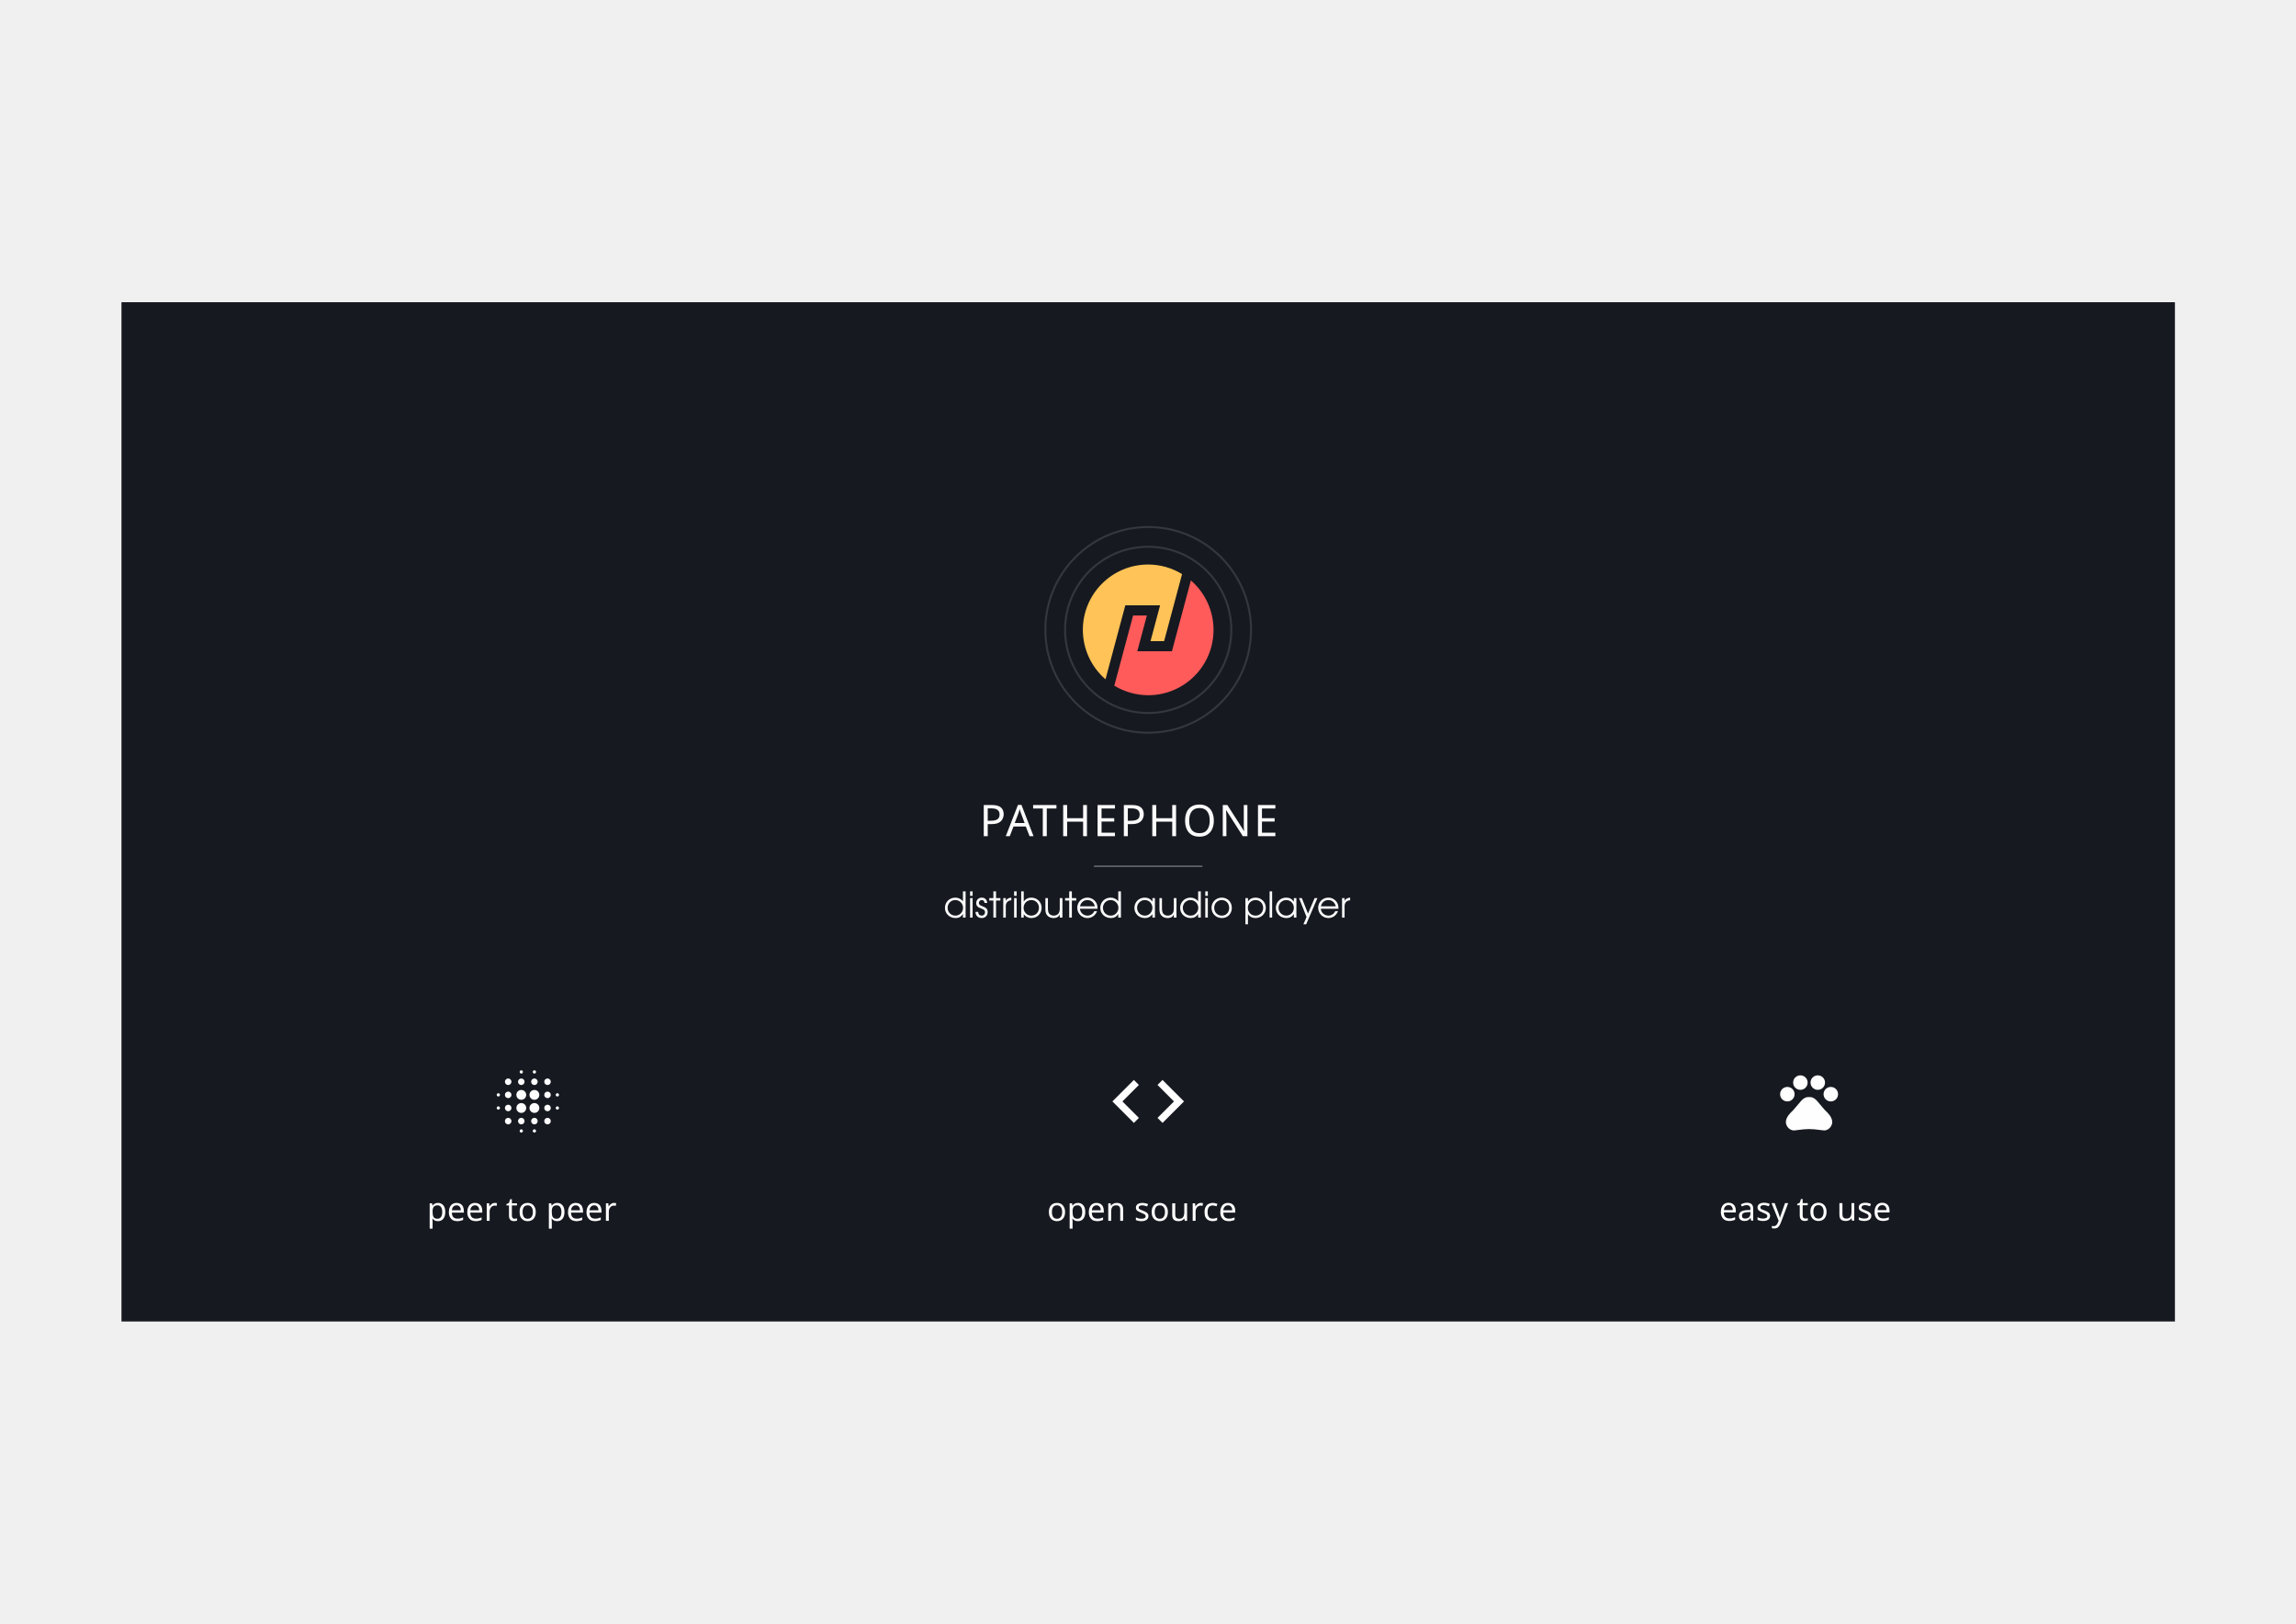
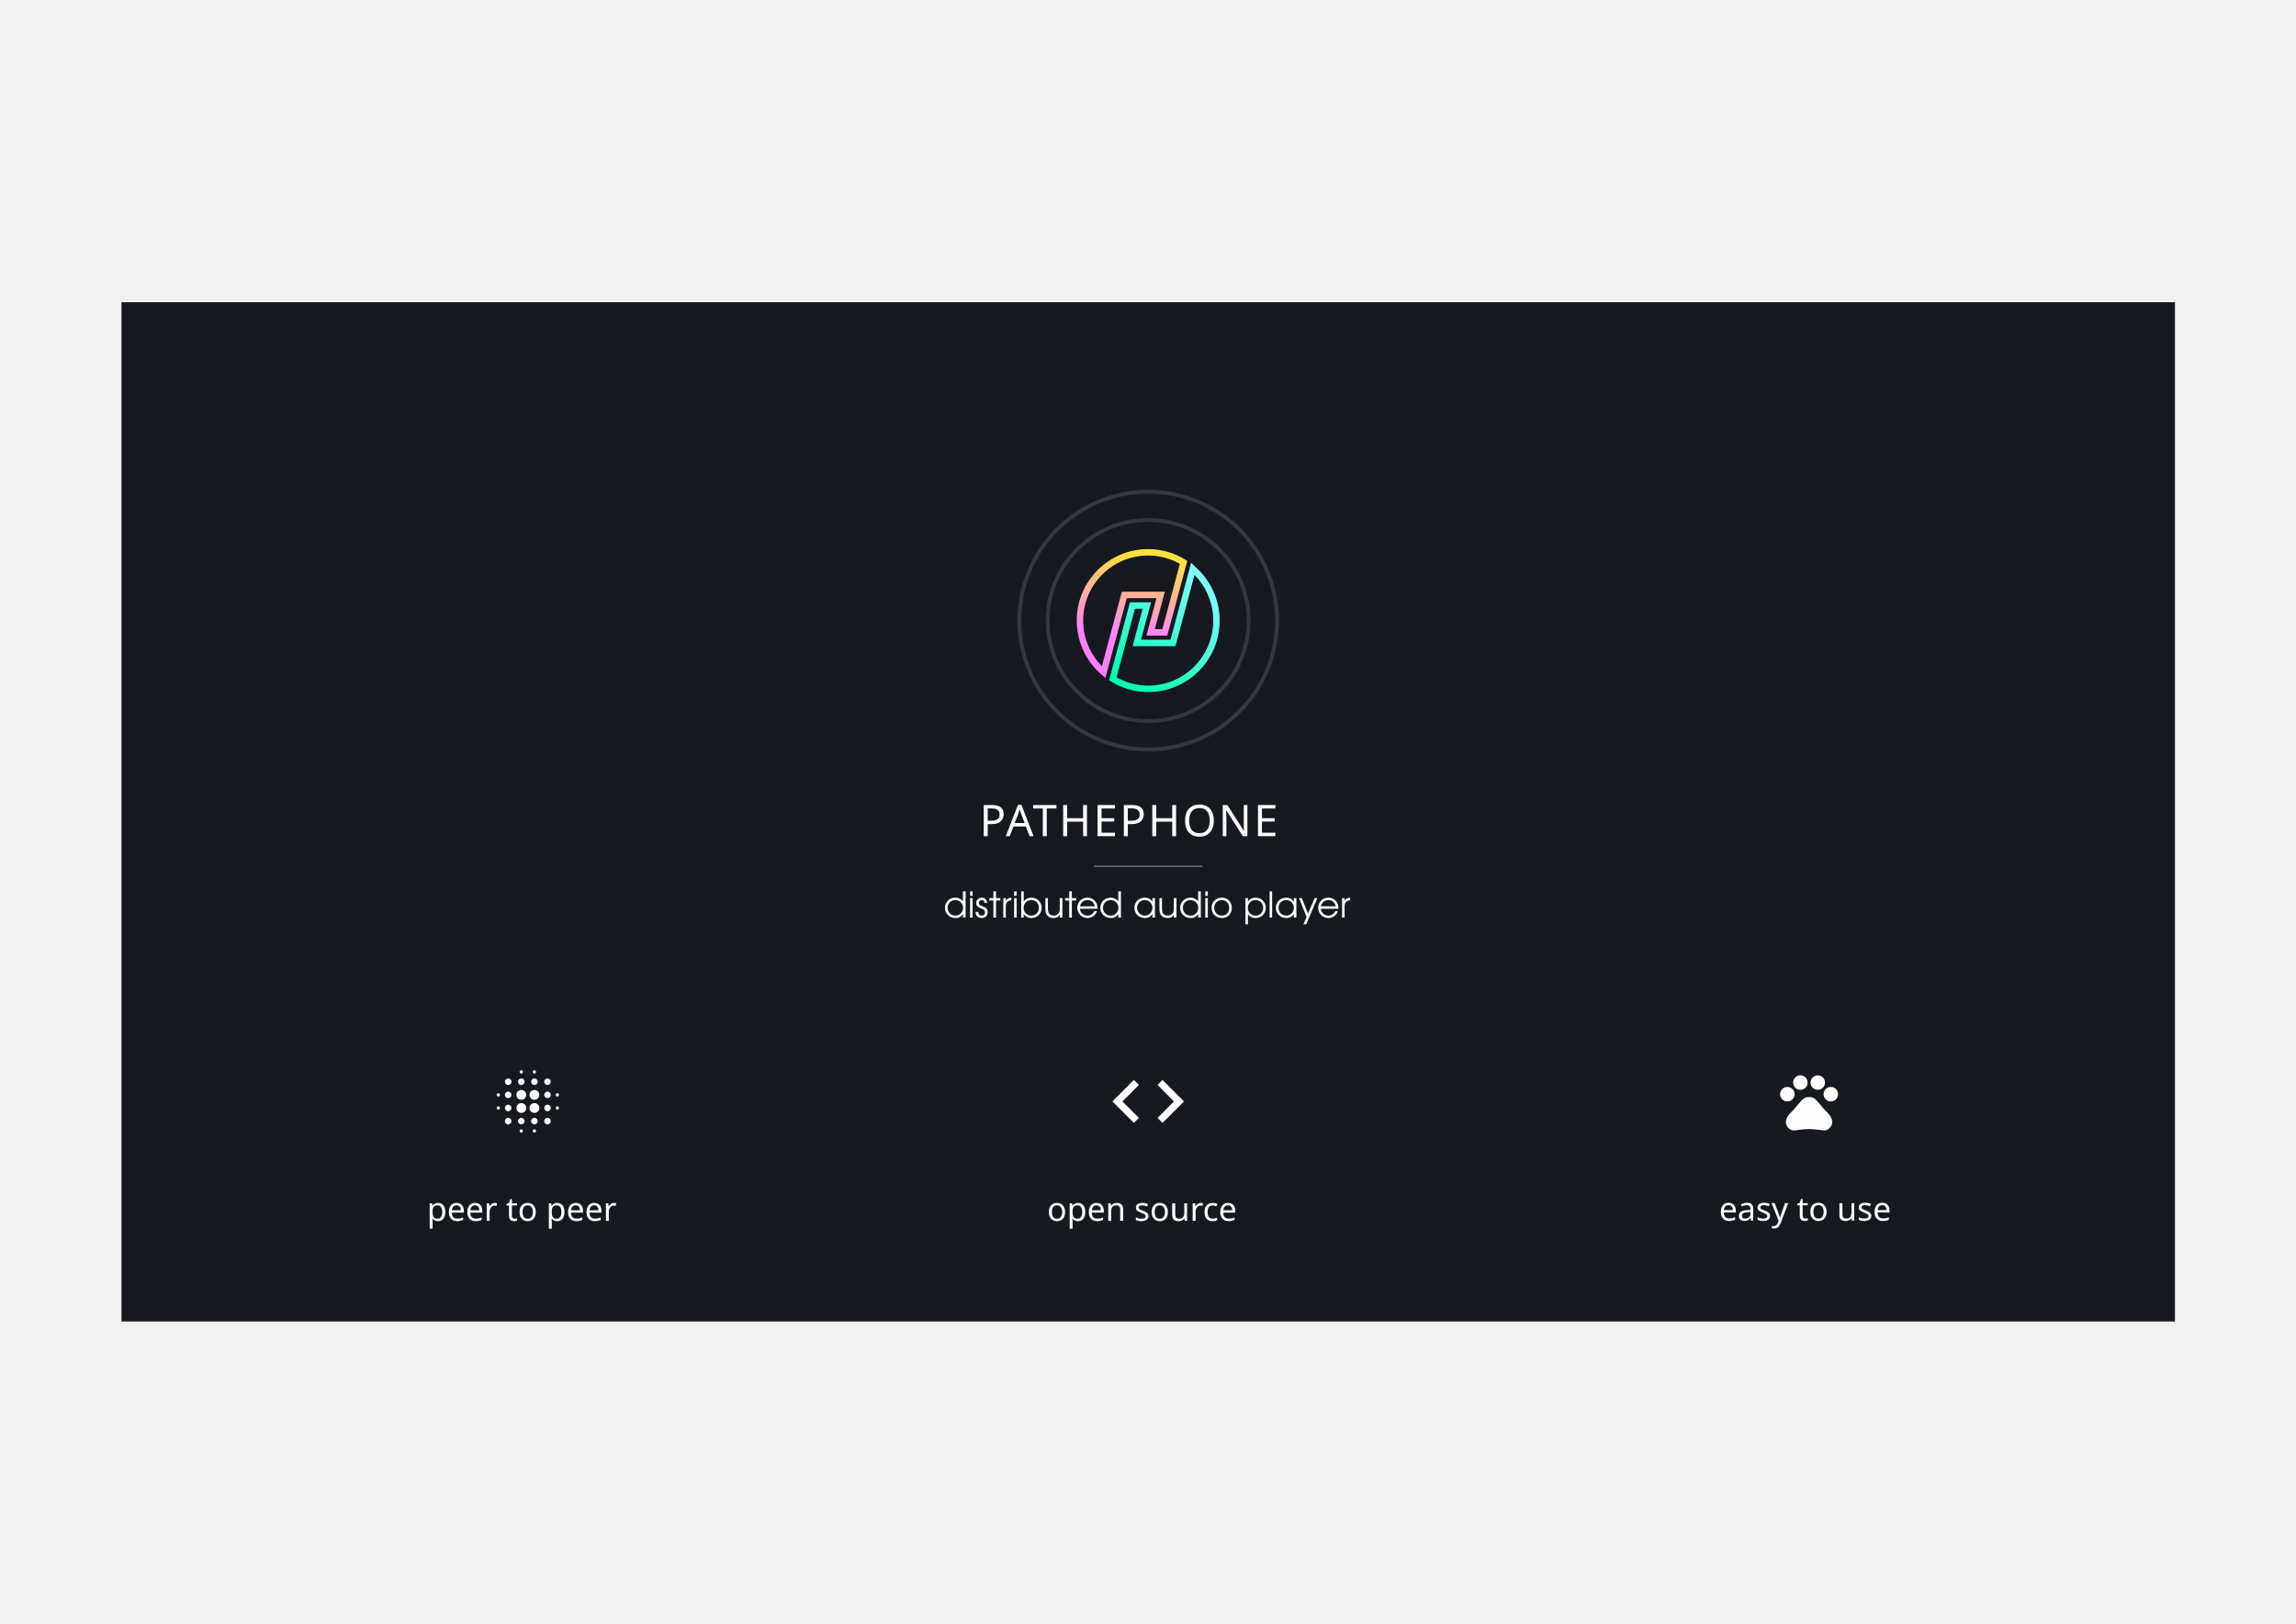
- <svg xmlns="http://www.w3.org/2000/svg" width="297mm" height="210mm" viewBox="0 0 297 210" version="1.1" id="svg8">
-   <defs id="defs2" />
+ <svg xmlns="http://www.w3.org/2000/svg" xmlns:xlink="http://www.w3.org/1999/xlink" width="297mm" height="210mm" viewBox="0 0 297 210" version="1.1" id="svg8">
+   <defs id="defs2">
+     <linearGradient xlink:href="#linearGradient879" id="linearGradient881" x1="8.433" y1="288.239" x2="4.696" y2="293.371" gradientUnits="userSpaceOnUse" />
+     <linearGradient id="linearGradient879">
+       <stop style="stop-color:#82ffff;stop-opacity:1" offset="0" id="stop875" />
+       <stop style="stop-color:#01ffaf;stop-opacity:1" offset="1" id="stop877" />
+     </linearGradient>
+     <linearGradient xlink:href="#linearGradient863" id="linearGradient865" x1="8.004" y1="287.929" x2="7.507" y2="291.695" gradientUnits="userSpaceOnUse" />
+     <linearGradient id="linearGradient863">
+       <stop style="stop-color:#ffe13f;stop-opacity:1" offset="0" id="stop859" />
+       <stop style="stop-color:#ff7fff;stop-opacity:1" offset="1" id="stop861" />
+     </linearGradient>
+   </defs>
  <g id="layer4" style="display:inline" transform="translate(0,-87)">
    <rect style="fill:#161920;fill-opacity:1;stroke:none;stroke-width:1.722;stroke-miterlimit:4;stroke-dasharray:none;stroke-opacity:1" id="rect4298" width="265.627" height="131.828" x="15.712" y="126.086" />
-     <g transform="matrix(2.583135,0,0,2.583135,132.1223,-582.3247)" id="g4626">
-       <path id="path880-3" d="m 8.488,288.175 -0.95,3.547 H 5.804 L 6.284,289.93 H 5.594 l -0.941,3.513 a 3.272,3.272 0 0 0 1.697,0.479 3.272,3.272 0 0 0 3.272,-3.272 3.272,3.272 0 0 0 -1.134,-2.475 z" style="fill:#ff5b5b;fill-opacity:1;stroke:none;stroke-width:0.61;stroke-linecap:butt;stroke-miterlimit:4;stroke-dasharray:none;stroke-opacity:1" />
-       <path id="path855-6" d="m 6.35,287.378 a 3.272,3.272 0 0 0 -3.272,3.272 3.272,3.272 0 0 0 1.134,2.475 l 0.992,-3.703 h 1.742 l -0.48,1.792 h 0.681 l 0.9,-3.357 A 3.272,3.272 0 0 0 6.35,287.378 Z" style="fill:#ffc357;fill-opacity:1;stroke:none;stroke-width:0.61;stroke-linecap:butt;stroke-miterlimit:4;stroke-dasharray:none;stroke-opacity:1" />
+     <g id="g903" transform="translate(4.143725)">
+       <circle r="16.666" cy="167.261" cx="144.381" id="path4582-7-3" style="fill:none;fill-opacity:1;stroke:#ffffff;stroke-width:0.5;stroke-miterlimit:4;stroke-dasharray:none;stroke-opacity:0.13" />
+       <g transform="matrix(2.769274,0,0,2.769274,126.7965,-637.6288)" id="g936">
+         <path style="opacity:1;fill:none;fill-opacity:1;stroke:url(#linearGradient881);stroke-width:0.3;stroke-linecap:butt;stroke-miterlimit:4;stroke-dasharray:none;stroke-opacity:1;paint-order:stroke markers fill" d="m 8.433,288.239 -0.926,3.456 H 5.818 l 0.468,-1.746 H 5.614 l -0.917,3.423 a 3.188,3.188 0 0 0 1.654,0.467 3.188,3.188 0 0 0 3.188,-3.188 3.188,3.188 0 0 0 -1.105,-2.411 z" id="path880-3-6" />
+         <path style="opacity:1;fill:none;fill-opacity:1;stroke:url(#linearGradient865);stroke-width:0.3;stroke-linecap:butt;stroke-miterlimit:4;stroke-dasharray:none;stroke-opacity:1;paint-order:normal" d="m 6.35,287.462 a 3.188,3.188 0 0 0 -3.188,3.188 3.188,3.188 0 0 0 1.105,2.411 L 5.234,289.454 H 6.931 l -0.468,1.746 h 0.664 l 0.876,-3.271 a 3.188,3.188 0 0 0 -1.654,-0.467 z" id="path855-6-7" />
+       </g>
+       <circle r="13.002" cy="167.261" cx="144.381" id="path4582-7-7" style="fill:none;fill-opacity:1;stroke:#ffffff;stroke-width:0.5;stroke-miterlimit:4;stroke-dasharray:none;stroke-opacity:0.13" />
    </g>
-     <circle style="fill:none;fill-opacity:1;stroke:#ffffff;stroke-width:0.258;stroke-miterlimit:4;stroke-dasharray:none;stroke-opacity:0.13" id="path4582" cx="148.525" cy="168.464" r="10.75" />
-     <circle style="fill:none;fill-opacity:1;stroke:#ffffff;stroke-width:0.258;stroke-miterlimit:4;stroke-dasharray:none;stroke-opacity:0.13" id="path4582-7" cx="148.525" cy="168.464" r="13.302" />
  </g>
  <g id="layer3" style="display:inline" transform="translate(0,-87)" />
  <g id="layer1" style="display:inline" transform="translate(0,-87)" />
  <g id="layer2" style="display:inline" transform="translate(0,-87)" />
  <g id="layer5" style="display:inline" transform="translate(0,-87)">
    <text xml:space="preserve" style="font-style:normal;font-weight:normal;font-size:10.583px;line-height:6.615px;font-family:sans-serif;letter-spacing:0.265px;word-spacing:0px;opacity:0.98;fill:#000000;fill-opacity:1;stroke:none;stroke-width:0.265px;stroke-linecap:butt;stroke-linejoin:miter;stroke-opacity:1" x="126.707" y="195.149" id="text38">
      <tspan id="tspan36" x="126.707" y="195.149" style="font-style:normal;font-variant:normal;font-weight:normal;font-stretch:normal;font-size:5.644px;font-family:Montserrat;-inkscape-font-specification:'Montserrat, Normal';font-variant-ligatures:normal;font-variant-caps:normal;font-variant-numeric:normal;font-feature-settings:normal;text-align:start;letter-spacing:0.265px;writing-mode:lr-tb;text-anchor:start;fill:#ffffff;fill-opacity:1;stroke-width:0.265px">PATHEPHONE</tspan>
    </text>
    <text xml:space="preserve" style="font-style:normal;font-weight:normal;font-size:10.583px;line-height:6.615px;font-family:sans-serif;letter-spacing:0px;word-spacing:0px;opacity:0.98;fill:#000000;fill-opacity:1;stroke:none;stroke-width:0.265px;stroke-linecap:butt;stroke-linejoin:miter;stroke-opacity:1" x="122.047" y="205.671" id="text847">
      <tspan id="tspan845" x="122.047" y="205.671" style="font-style:normal;font-variant:normal;font-weight:normal;font-stretch:normal;font-size:4.586px;font-family:'URW Gothic L';-inkscape-font-specification:'URW Gothic L';fill:#ffffff;fill-opacity:1;stroke-width:0.265px">distributed audio player</tspan>
    </text>
    <g style="display:inline" id="g2773" transform="matrix(0.7540984,0,0,0.7540984,17.78853,57.91192)">
      <rect y="219.402" x="58.749" height="16.15" width="16.415" id="rect2717" style="opacity:1;fill:#161920;fill-opacity:1;stroke:none;stroke-width:0.15;stroke-linecap:butt;stroke-linejoin:round;stroke-miterlimit:4;stroke-dasharray:none;stroke-opacity:0.148;paint-order:normal" />
      <path id="path1185" d="m 60.208,220.727 h 13.498 v 13.498 h -13.498 z" style="opacity:1;fill:#161920;fill-opacity:1;stroke:none;stroke-width:0.562;stroke-opacity:0.148" />
      <path id="path1183" d="m 63.582,228.039 c -0.309,0 -0.562,0.253 -0.562,0.562 0,0.309 0.253,0.562 0.562,0.562 0.309,0 0.562,-0.253 0.562,-0.562 0,-0.309 -0.253,-0.562 -0.562,-0.562 z m 0,2.25 c -0.309,0 -0.562,0.253 -0.562,0.562 0,0.309 0.253,0.562 0.562,0.562 0.309,0 0.562,-0.253 0.562,-0.562 0,-0.309 -0.253,-0.562 -0.562,-0.562 z m 0,-4.499 c -0.309,0 -0.562,0.253 -0.562,0.562 0,0.309 0.253,0.562 0.562,0.562 0.309,0 0.562,-0.253 0.562,-0.562 0,-0.309 -0.253,-0.562 -0.562,-0.562 z m -1.687,0.281 c -0.157,0 -0.281,0.124 -0.281,0.281 0,0.157 0.124,0.281 0.281,0.281 0.157,0 0.281,-0.124 0.281,-0.281 0,-0.157 -0.124,-0.281 -0.281,-0.281 z m 1.687,-2.531 c -0.309,0 -0.562,0.253 -0.562,0.562 0,0.309 0.253,0.562 0.562,0.562 0.309,0 0.562,-0.253 0.562,-0.562 0,-0.309 -0.253,-0.562 -0.562,-0.562 z m 8.436,3.093 c 0.157,0 0.281,-0.124 0.281,-0.281 0,-0.157 -0.124,-0.281 -0.281,-0.281 -0.157,0 -0.281,0.124 -0.281,0.281 0,0.157 0.124,0.281 0.281,0.281 z m -3.937,-1.968 c 0.309,0 0.562,-0.253 0.562,-0.562 0,-0.309 -0.253,-0.562 -0.562,-0.562 -0.309,0 -0.562,0.253 -0.562,0.562 0,0.309 0.253,0.562 0.562,0.562 z m 0,-1.968 c 0.157,0 0.281,-0.124 0.281,-0.281 0,-0.157 -0.124,-0.281 -0.281,-0.281 -0.157,0 -0.281,0.124 -0.281,0.281 0,0.157 0.124,0.281 0.281,0.281 z m -6.187,5.624 c -0.157,0 -0.281,0.124 -0.281,0.281 0,0.157 0.124,0.281 0.281,0.281 0.157,0 0.281,-0.124 0.281,-0.281 0,-0.157 -0.124,-0.281 -0.281,-0.281 z m 3.937,3.937 c -0.157,0 -0.281,0.124 -0.281,0.281 0,0.157 0.124,0.281 0.281,0.281 0.157,0 0.281,-0.124 0.281,-0.281 0,-0.157 -0.124,-0.281 -0.281,-0.281 z m 0,-9.561 c 0.157,0 0.281,-0.124 0.281,-0.281 0,-0.157 -0.124,-0.281 -0.281,-0.281 -0.157,0 -0.281,0.124 -0.281,0.281 0,0.157 0.124,0.281 0.281,0.281 z m 0,1.968 c 0.309,0 0.562,-0.253 0.562,-0.562 0,-0.309 -0.253,-0.562 -0.562,-0.562 -0.309,0 -0.562,0.253 -0.562,0.562 0,0.309 0.253,0.562 0.562,0.562 z m 0,3.093 c -0.467,0 -0.844,0.377 -0.844,0.844 0,0.467 0.377,0.844 0.844,0.844 0.467,0 0.844,-0.377 0.844,-0.844 0,-0.467 -0.377,-0.844 -0.844,-0.844 z m 4.499,0.281 c -0.309,0 -0.562,0.253 -0.562,0.562 0,0.309 0.253,0.562 0.562,0.562 0.309,0 0.562,-0.253 0.562,-0.562 0,-0.309 -0.253,-0.562 -0.562,-0.562 z m 0,2.25 c -0.309,0 -0.562,0.253 -0.562,0.562 0,0.309 0.253,0.562 0.562,0.562 0.309,0 0.562,-0.253 0.562,-0.562 0,-0.309 -0.253,-0.562 -0.562,-0.562 z m 0,-4.499 c -0.309,0 -0.562,0.253 -0.562,0.562 0,0.309 0.253,0.562 0.562,0.562 0.309,0 0.562,-0.253 0.562,-0.562 0,-0.309 -0.253,-0.562 -0.562,-0.562 z m 0,-2.25 c -0.309,0 -0.562,0.253 -0.562,0.562 0,0.309 0.253,0.562 0.562,0.562 0.309,0 0.562,-0.253 0.562,-0.562 0,-0.309 -0.253,-0.562 -0.562,-0.562 z m 1.687,4.781 c -0.157,0 -0.281,0.124 -0.281,0.281 0,0.157 0.124,0.281 0.281,0.281 0.157,0 0.281,-0.124 0.281,-0.281 0,-0.157 -0.124,-0.281 -0.281,-0.281 z m -3.937,1.968 c -0.309,0 -0.562,0.253 -0.562,0.562 0,0.309 0.253,0.562 0.562,0.562 0.309,0 0.562,-0.253 0.562,-0.562 0,-0.309 -0.253,-0.562 -0.562,-0.562 z m 0,1.968 c -0.157,0 -0.281,0.124 -0.281,0.281 0,0.157 0.124,0.281 0.281,0.281 0.157,0 0.281,-0.124 0.281,-0.281 0,-0.157 -0.124,-0.281 -0.281,-0.281 z m -2.25,-6.749 c -0.467,0 -0.844,0.377 -0.844,0.844 0,0.467 0.377,0.844 0.844,0.844 0.467,0 0.844,-0.377 0.844,-0.844 0,-0.467 -0.377,-0.844 -0.844,-0.844 z m 0,4.781 c -0.309,0 -0.562,0.253 -0.562,0.562 0,0.309 0.253,0.562 0.562,0.562 0.309,0 0.562,-0.253 0.562,-0.562 0,-0.309 -0.253,-0.562 -0.562,-0.562 z m 2.25,-2.531 c -0.467,0 -0.844,0.377 -0.844,0.844 0,0.467 0.377,0.844 0.844,0.844 0.467,0 0.844,-0.377 0.844,-0.844 0,-0.467 -0.377,-0.844 -0.844,-0.844 z m 0,-2.25 c -0.467,0 -0.844,0.377 -0.844,0.844 0,0.467 0.377,0.844 0.844,0.844 0.467,0 0.844,-0.377 0.844,-0.844 0,-0.467 -0.377,-0.844 -0.844,-0.844 z" style="fill:#fdfdfd;fill-opacity:1;stroke:none;stroke-width:0.562;stroke-opacity:1" />
    </g>
    <text id="text1519" y="244.892" x="55.221" style="font-style:normal;font-weight:normal;font-size:10.583px;line-height:6.615px;font-family:sans-serif;letter-spacing:0px;word-spacing:0px;fill:#000000;fill-opacity:1;stroke:none;stroke-width:0.265px;stroke-linecap:butt;stroke-linejoin:miter;stroke-opacity:1" xml:space="preserve">
      <tspan style="font-style:normal;font-variant:normal;font-weight:normal;font-stretch:normal;font-size:4.233px;font-family:Montserrat;-inkscape-font-specification:Montserrat;fill:#ffffff;fill-opacity:1;stroke-width:0.265px" y="244.892" x="55.221" id="tspan1517">peer to peer</tspan>
    </text>
    <flowRoot xml:space="preserve" id="flowRoot1099" style="fill:black;fill-opacity:1;stroke:none;font-family:sans-serif;font-style:normal;font-weight:normal;font-size:40px;line-height:1.25;letter-spacing:0px;word-spacing:0px">
      <flowRegion id="flowRegion1101">
        <rect id="rect1103" width="1137.719" height="355.225" x="22.014" y="110.269" />
      </flowRegion>
      <flowPara id="flowPara1105" />
    </flowRoot>
    <path style="fill:none;stroke:#fbfbfb;stroke-width:0.21px;stroke-linecap:butt;stroke-linejoin:miter;stroke-opacity:0.318" d="m 141.509,199.042 h 14.032" id="path2734" />
    <text id="text1519-6" y="244.87" x="222.367" style="font-style:normal;font-weight:normal;font-size:10.583px;line-height:6.615px;font-family:sans-serif;letter-spacing:0px;word-spacing:0px;display:inline;fill:#000000;fill-opacity:1;stroke:none;stroke-width:0.265px;stroke-linecap:butt;stroke-linejoin:miter;stroke-opacity:1" xml:space="preserve">
      <tspan style="font-style:normal;font-variant:normal;font-weight:normal;font-stretch:normal;font-size:4.233px;font-family:Montserrat;-inkscape-font-specification:Montserrat;fill:#ffffff;fill-opacity:1;stroke-width:0.265px" y="244.87" x="222.367" id="tspan1517-0">easy to use</tspan>
    </text>
    <g id="g2817" transform="matrix(0.7233149,0,0,0.7233149,164.9792,154.5165)">
      <circle id="circle2736" r="1.296" cy="102.304" cx="91.555" style="fill:#fefefe;fill-opacity:1;stroke-width:0.518" />
      <circle id="circle2738" r="1.296" cy="100.231" cx="93.888" style="fill:#fefefe;fill-opacity:1;stroke-width:0.518" />
      <circle id="circle2740" r="1.296" cy="100.231" cx="96.998" style="fill:#fefefe;fill-opacity:1;stroke-width:0.518" />
      <circle id="circle2742" r="1.296" cy="102.304" cx="99.33" style="fill:#fefefe;fill-opacity:1;stroke-width:0.518" />
      <path id="path2744" d="m 98.21,105.082 c -0.451,-0.529 -0.829,-0.98 -1.285,-1.508 -0.238,-0.28 -0.544,-0.56 -0.907,-0.684 -0.057,-0.021 -0.114,-0.036 -0.171,-0.047 -0.13,-0.021 -0.27,-0.021 -0.404,-0.021 -0.135,0 -0.275,0 -0.409,0.026 -0.057,0.01 -0.114,0.026 -0.171,0.047 -0.363,0.124 -0.663,0.404 -0.907,0.684 -0.451,0.529 -0.829,0.98 -1.285,1.508 -0.679,0.679 -1.513,1.431 -1.358,2.483 0.15,0.529 0.529,1.052 1.208,1.202 0.378,0.078 1.586,-0.228 2.871,-0.228 h 0.093 c 1.285,0 2.493,0.301 2.871,0.228 0.679,-0.15 1.057,-0.679 1.208,-1.202 0.161,-1.057 -0.674,-1.809 -1.353,-2.488 z" style="fill:#fefefe;fill-opacity:1;stroke-width:0.518" />
      <path id="path2746" d="M 89.223,97.38 H 101.662 V 109.819 H 89.223 Z" style="fill:none;stroke-width:0.518" />
    </g>
    <text id="text1519-6-6" y="244.892" x="135.444" style="font-style:normal;font-weight:normal;font-size:10.583px;line-height:6.615px;font-family:sans-serif;letter-spacing:0px;word-spacing:0px;display:inline;fill:#000000;fill-opacity:1;stroke:none;stroke-width:0.265px;stroke-linecap:butt;stroke-linejoin:miter;stroke-opacity:1" xml:space="preserve">
      <tspan style="font-style:normal;font-variant:normal;font-weight:normal;font-stretch:normal;font-size:4.233px;font-family:Montserrat;-inkscape-font-specification:Montserrat;fill:#ffffff;fill-opacity:1;stroke-width:0.265px" y="244.892" x="135.444" id="tspan1517-0-2">open source</tspan>
    </text>
    <g id="g2878" transform="matrix(0.8076361,0,0,0.8076361,3.981299,137.1211)">
      <path id="path2858" d="m 172.09,107.44 h 13.763 v 13.763 h -13.763 z" style="fill:none;stroke-width:0.573" />
      <path id="path2860" d="m 177.481,116.96 -2.638,-2.638 2.638,-2.638 -0.803,-0.803 -3.441,3.441 3.441,3.441 z m 2.982,0 2.638,-2.638 -2.638,-2.638 0.803,-0.803 3.441,3.441 -3.441,3.441 z" style="fill:#ffffff;fill-opacity:1;stroke-width:0.573" />
    </g>
  </g>
  <g id="layer6" style="display:none" transform="translate(0,-87)">
    <flowRoot xml:space="preserve" id="flowRoot4300" style="font-style:normal;font-weight:normal;font-size:40px;line-height:25px;font-family:sans-serif;letter-spacing:0px;word-spacing:0px;fill:#000000;fill-opacity:1;stroke:none;stroke-width:1px;stroke-linecap:butt;stroke-linejoin:miter;stroke-opacity:1" transform="matrix(0.2645833,0,0,0.2645833,0.00928892,-12.60287)">
      <flowRegion id="flowRegion4302">
        <rect id="rect4304" width="298.462" height="62.69" x="202.726" y="709.226" />
      </flowRegion>
      <flowPara id="flowPara4306" style="font-style:normal;font-variant:normal;font-weight:normal;font-stretch:normal;font-size:18.667px;font-family:Cantarell;-inkscape-font-specification:Cantarell;text-align:center;text-anchor:middle;fill:#eeeeee;fill-opacity:1">METABIN.SPACE</flowPara>
    </flowRoot>
  </g>
</svg>
